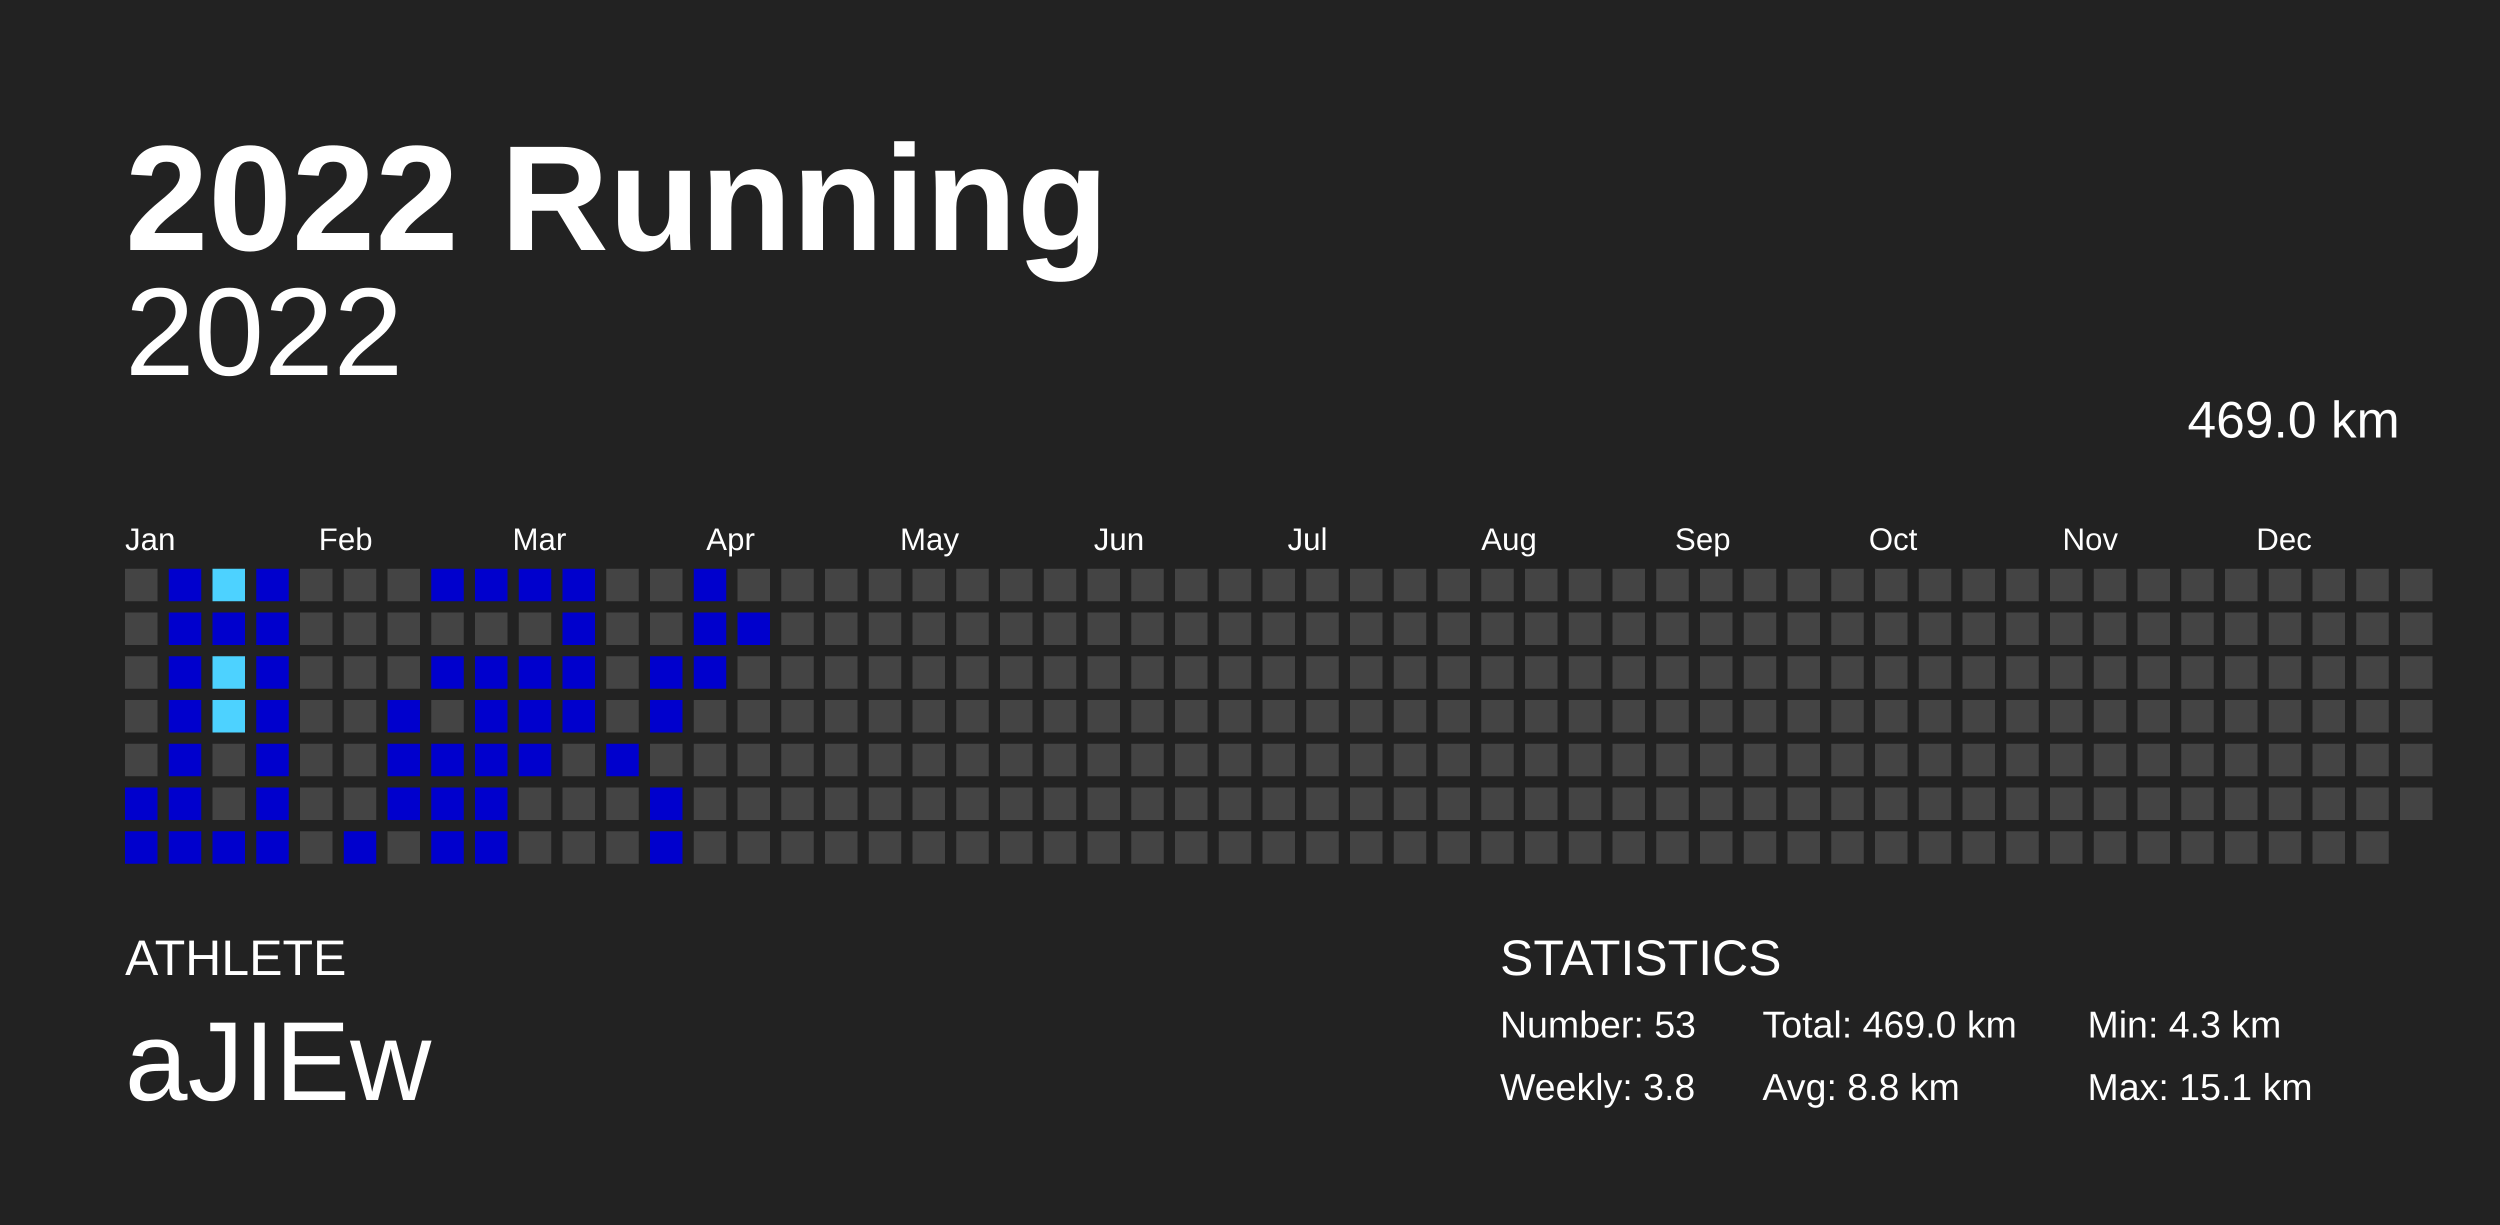
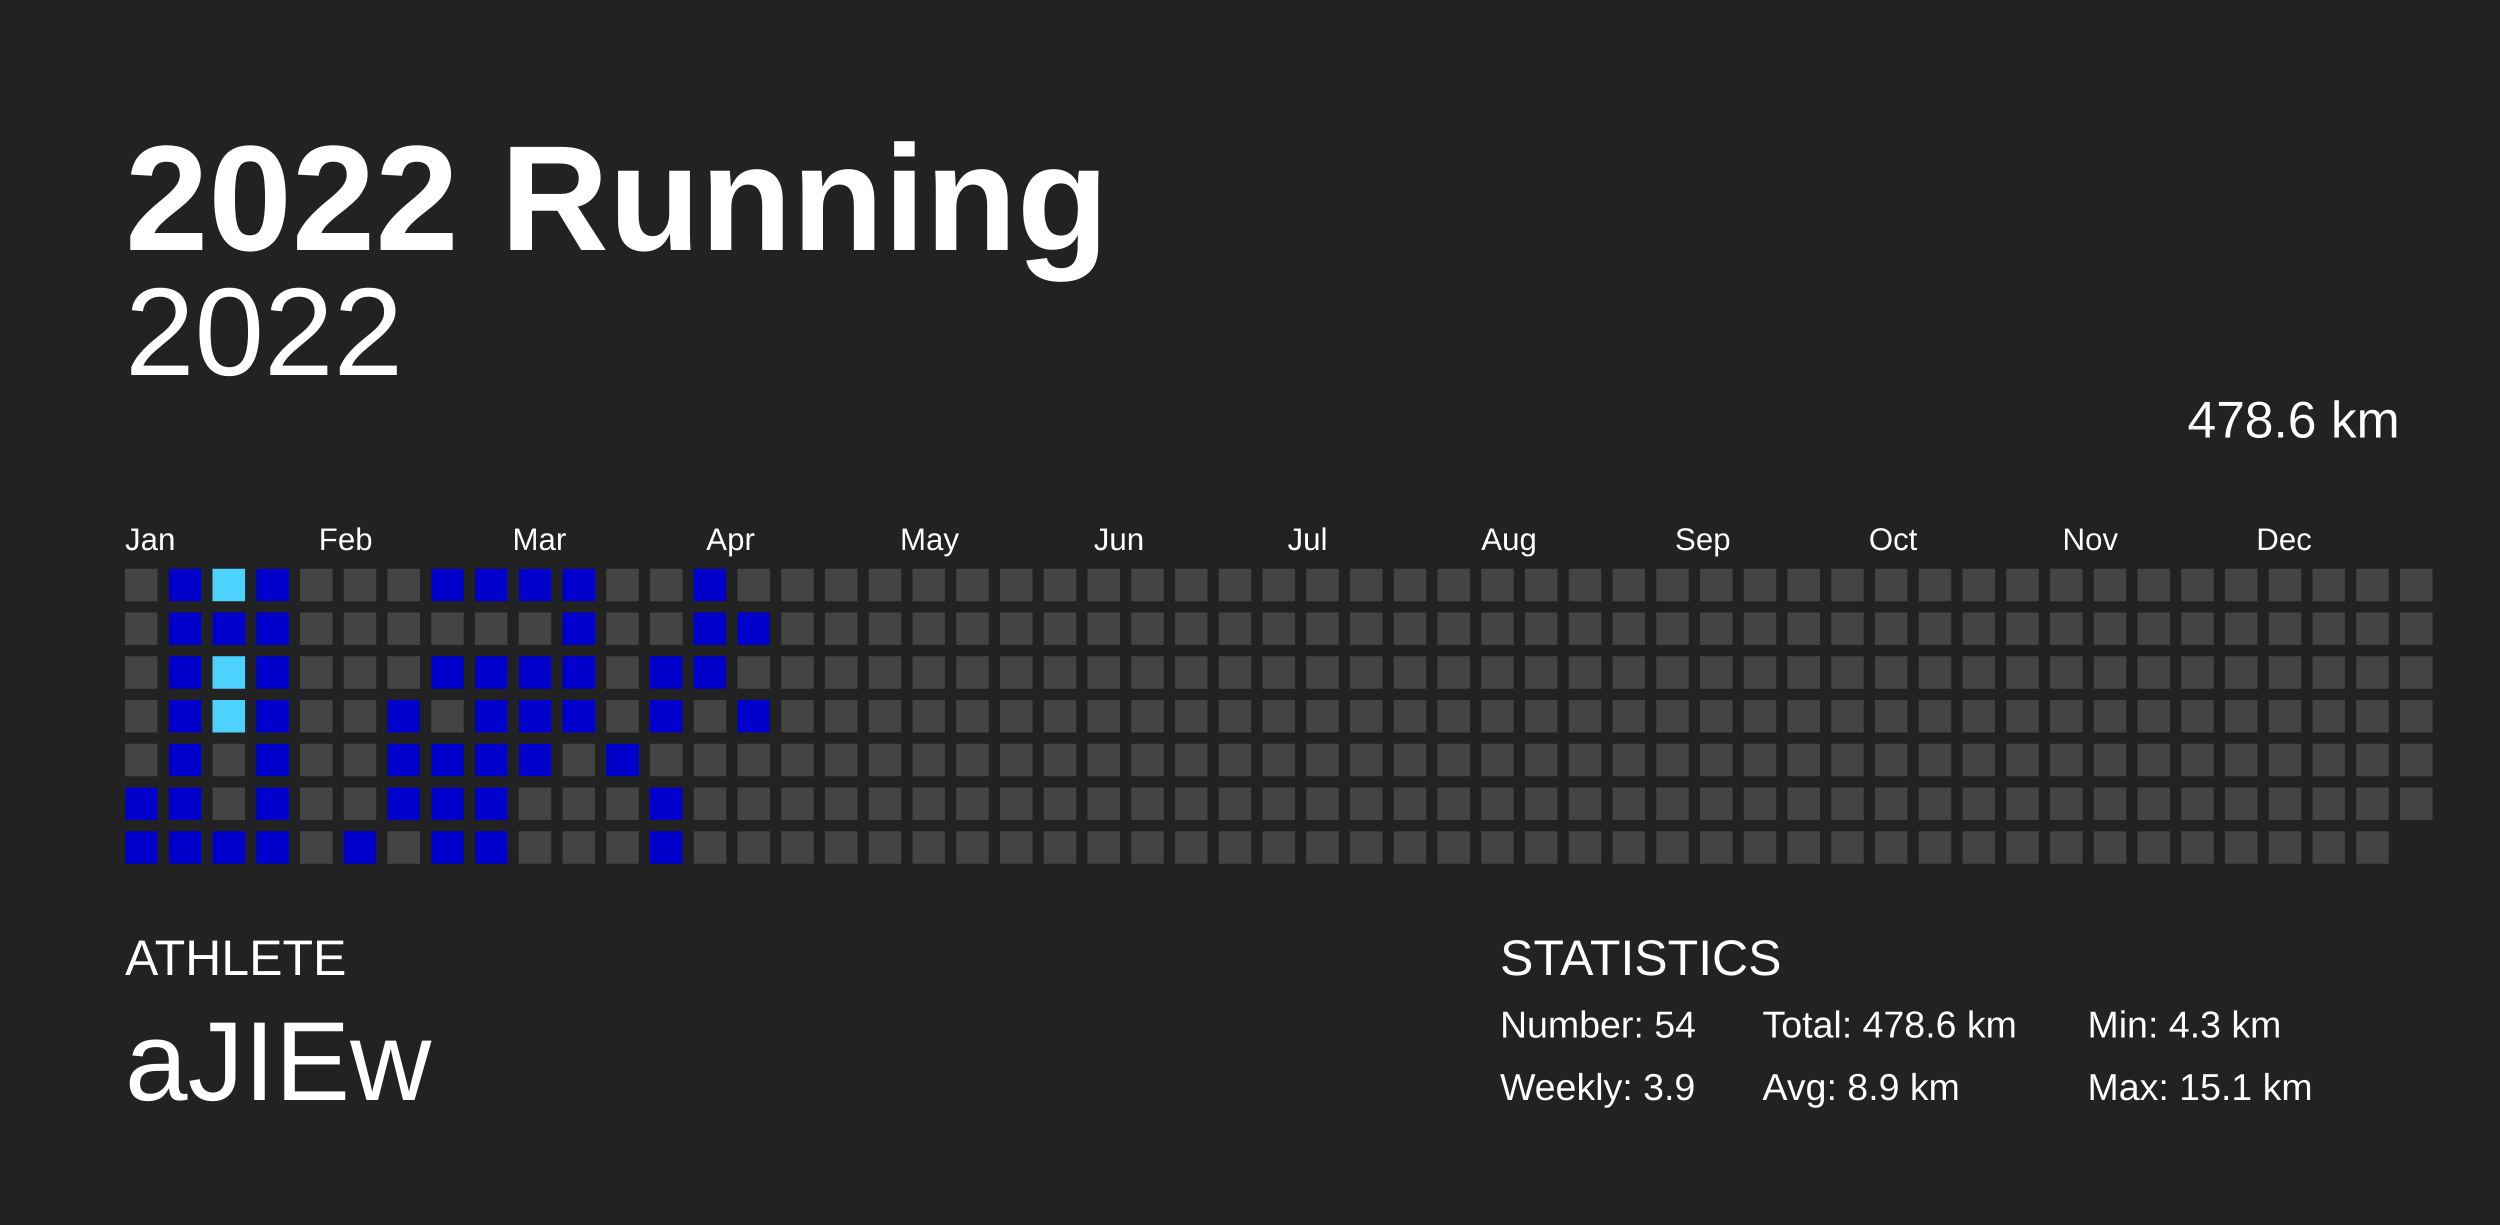
<svg xmlns="http://www.w3.org/2000/svg" baseProfile="full" height="98mm" version="1.1" viewBox="0,0,200,98" width="200mm">
  <defs />
  <rect fill="#222222" height="98" width="200" x="0" y="0" />
  <text fill="#FFFFFF" style="font-size:12px; font-family:Arial; font-weight:bold;" x="10" y="20">2022 Running</text>
  <text fill="#FFFFFF" style="font-size:4px; font-family:Arial" x="10" y="78">ATHLETE</text>
  <text fill="#FFFFFF" style="font-size:9px; font-family:Arial" x="10" y="88">aJIEw</text>
  <text fill="#FFFFFF" style="font-size:4px; font-family:Arial" x="120" y="78">STATISTICS</text>
-   <text fill="#FFFFFF" style="font-size:3px; font-family:Arial" x="120" y="83">Number: 53</text>
-   <text fill="#FFFFFF" style="font-size:3px; font-family:Arial" x="120" y="88">Weekly: 3.8</text>
-   <text fill="#FFFFFF" style="font-size:3px; font-family:Arial" x="141" y="83">Total: 469.0 km</text>
-   <text fill="#FFFFFF" style="font-size:3px; font-family:Arial" x="141" y="88">Avg: 8.8 km</text>
+   <text fill="#FFFFFF" style="font-size:3px; font-family:Arial" x="120" y="83">Number: 54</text>
+   <text fill="#FFFFFF" style="font-size:3px; font-family:Arial" x="120" y="88">Weekly: 3.9</text>
+   <text fill="#FFFFFF" style="font-size:3px; font-family:Arial" x="141" y="83">Total: 478.6 km</text>
+   <text fill="#FFFFFF" style="font-size:3px; font-family:Arial" x="141" y="88">Avg: 8.9 km</text>
  <text fill="#FFFFFF" style="font-size:3px; font-family:Arial" x="167" y="83">Min: 4.3 km</text>
  <text fill="#FFFFFF" style="font-size:3px; font-family:Arial" x="167" y="88">Max: 15.1 km</text>
  <text alignment-baseline="hanging" fill="#FFFFFF" style="font-size:10.0px; font-family:Arial;" x="10" y="30">2022</text>
-   <text alignment-baseline="hanging" fill="#FFFFFF" style="font-size:4.125px; font-family:Arial;" x="175" y="35">469.0 km</text>
+   <text alignment-baseline="hanging" fill="#FFFFFF" style="font-size:4.125px; font-family:Arial;" x="175" y="35">478.6 km</text>
  <text fill="#FFFFFF" style="font-size:2.5px; font-family:Arial" x="10.0" y="44">Jan</text>
  <text fill="#FFFFFF" style="font-size:2.5px; font-family:Arial" x="25.5" y="44">Feb</text>
  <text fill="#FFFFFF" style="font-size:2.5px; font-family:Arial" x="41.0" y="44">Mar</text>
  <text fill="#FFFFFF" style="font-size:2.5px; font-family:Arial" x="56.5" y="44">Apr</text>
  <text fill="#FFFFFF" style="font-size:2.5px; font-family:Arial" x="72.0" y="44">May</text>
  <text fill="#FFFFFF" style="font-size:2.5px; font-family:Arial" x="87.5" y="44">Jun</text>
  <text fill="#FFFFFF" style="font-size:2.5px; font-family:Arial" x="103.0" y="44">Jul</text>
  <text fill="#FFFFFF" style="font-size:2.5px; font-family:Arial" x="118.5" y="44">Aug</text>
  <text fill="#FFFFFF" style="font-size:2.5px; font-family:Arial" x="134.0" y="44">Sep</text>
  <text fill="#FFFFFF" style="font-size:2.5px; font-family:Arial" x="149.5" y="44">Oct</text>
  <text fill="#FFFFFF" style="font-size:2.5px; font-family:Arial" x="165.0" y="44">Nov</text>
  <text fill="#FFFFFF" style="font-size:2.5px; font-family:Arial" x="180.5" y="44">Dec</text>
  <rect fill="#444444" height="2.6" width="2.6" x="10.0" y="45.5" />
  <rect fill="#444444" height="2.6" width="2.6" x="10.0" y="49.0" />
  <rect fill="#444444" height="2.6" width="2.6" x="10.0" y="52.5" />
  <rect fill="#444444" height="2.6" width="2.6" x="10.0" y="56.0" />
  <rect fill="#444444" height="2.6" width="2.6" x="10.0" y="59.5" />
  <rect fill="mediumblue" height="2.6" width="2.6" x="10.0" y="63.0" />
  <rect fill="mediumblue" height="2.6" width="2.6" x="10.0" y="66.5" />
  <rect fill="mediumblue" height="2.6" width="2.6" x="13.5" y="45.5" />
  <rect fill="mediumblue" height="2.6" width="2.6" x="13.5" y="49.0" />
  <rect fill="mediumblue" height="2.6" width="2.6" x="13.5" y="52.5" />
  <rect fill="mediumblue" height="2.6" width="2.6" x="13.5" y="56.0" />
  <rect fill="mediumblue" height="2.6" width="2.6" x="13.5" y="59.5" />
  <rect fill="mediumblue" height="2.6" width="2.6" x="13.5" y="63.0" />
  <rect fill="mediumblue" height="2.6" width="2.6" x="13.5" y="66.5" />
  <rect fill="#4dd2ff" height="2.6" width="2.6" x="17.0" y="45.5" />
  <rect fill="mediumblue" height="2.6" width="2.6" x="17.0" y="49.0" />
  <rect fill="#4dd2ff" height="2.6" width="2.6" x="17.0" y="52.5" />
  <rect fill="#4dd2ff" height="2.6" width="2.6" x="17.0" y="56.0" />
  <rect fill="#444444" height="2.6" width="2.6" x="17.0" y="59.5" />
  <rect fill="#444444" height="2.6" width="2.6" x="17.0" y="63.0" />
  <rect fill="mediumblue" height="2.6" width="2.6" x="17.0" y="66.5" />
  <rect fill="mediumblue" height="2.6" width="2.6" x="20.5" y="45.5" />
  <rect fill="mediumblue" height="2.6" width="2.6" x="20.5" y="49.0" />
  <rect fill="mediumblue" height="2.6" width="2.6" x="20.5" y="52.5" />
  <rect fill="mediumblue" height="2.6" width="2.6" x="20.5" y="56.0" />
  <rect fill="mediumblue" height="2.6" width="2.6" x="20.5" y="59.5" />
  <rect fill="mediumblue" height="2.6" width="2.6" x="20.5" y="63.0" />
  <rect fill="mediumblue" height="2.6" width="2.6" x="20.5" y="66.5" />
  <rect fill="#444444" height="2.6" width="2.6" x="24.0" y="45.5" />
  <rect fill="#444444" height="2.6" width="2.6" x="24.0" y="49.0" />
  <rect fill="#444444" height="2.6" width="2.6" x="24.0" y="52.5" />
  <rect fill="#444444" height="2.6" width="2.6" x="24.0" y="56.0" />
  <rect fill="#444444" height="2.6" width="2.6" x="24.0" y="59.5" />
  <rect fill="#444444" height="2.6" width="2.6" x="24.0" y="63.0" />
  <rect fill="#444444" height="2.6" width="2.6" x="24.0" y="66.5" />
  <rect fill="#444444" height="2.6" width="2.6" x="27.5" y="45.5" />
  <rect fill="#444444" height="2.6" width="2.6" x="27.5" y="49.0" />
  <rect fill="#444444" height="2.6" width="2.6" x="27.5" y="52.5" />
  <rect fill="#444444" height="2.6" width="2.6" x="27.5" y="56.0" />
  <rect fill="#444444" height="2.6" width="2.6" x="27.5" y="59.5" />
  <rect fill="#444444" height="2.6" width="2.6" x="27.5" y="63.0" />
  <rect fill="mediumblue" height="2.6" width="2.6" x="27.5" y="66.5" />
  <rect fill="#444444" height="2.6" width="2.6" x="31.0" y="45.5" />
  <rect fill="#444444" height="2.6" width="2.6" x="31.0" y="49.0" />
  <rect fill="#444444" height="2.6" width="2.6" x="31.0" y="52.5" />
  <rect fill="mediumblue" height="2.6" width="2.6" x="31.0" y="56.0" />
  <rect fill="mediumblue" height="2.6" width="2.6" x="31.0" y="59.5" />
  <rect fill="mediumblue" height="2.6" width="2.6" x="31.0" y="63.0" />
  <rect fill="#444444" height="2.6" width="2.6" x="31.0" y="66.5" />
  <rect fill="mediumblue" height="2.6" width="2.6" x="34.5" y="45.5" />
  <rect fill="#444444" height="2.6" width="2.6" x="34.5" y="49.0" />
  <rect fill="mediumblue" height="2.6" width="2.6" x="34.5" y="52.5" />
  <rect fill="#444444" height="2.6" width="2.6" x="34.5" y="56.0" />
  <rect fill="mediumblue" height="2.6" width="2.6" x="34.5" y="59.5" />
  <rect fill="mediumblue" height="2.6" width="2.6" x="34.5" y="63.0" />
  <rect fill="mediumblue" height="2.6" width="2.6" x="34.5" y="66.5" />
  <rect fill="mediumblue" height="2.6" width="2.6" x="38.0" y="45.5" />
  <rect fill="#444444" height="2.6" width="2.6" x="38.0" y="49.0" />
  <rect fill="mediumblue" height="2.6" width="2.6" x="38.0" y="52.5" />
  <rect fill="mediumblue" height="2.6" width="2.6" x="38.0" y="56.0" />
  <rect fill="mediumblue" height="2.6" width="2.6" x="38.0" y="59.5" />
  <rect fill="mediumblue" height="2.6" width="2.6" x="38.0" y="63.0" />
  <rect fill="mediumblue" height="2.6" width="2.6" x="38.0" y="66.5" />
  <rect fill="mediumblue" height="2.6" width="2.6" x="41.5" y="45.5" />
  <rect fill="#444444" height="2.6" width="2.6" x="41.5" y="49.0" />
  <rect fill="mediumblue" height="2.6" width="2.6" x="41.5" y="52.5" />
  <rect fill="mediumblue" height="2.6" width="2.6" x="41.5" y="56.0" />
  <rect fill="mediumblue" height="2.6" width="2.6" x="41.5" y="59.5" />
  <rect fill="#444444" height="2.6" width="2.6" x="41.5" y="63.0" />
  <rect fill="#444444" height="2.6" width="2.6" x="41.5" y="66.5" />
  <rect fill="mediumblue" height="2.6" width="2.6" x="45.0" y="45.5" />
  <rect fill="mediumblue" height="2.6" width="2.6" x="45.0" y="49.0" />
  <rect fill="mediumblue" height="2.6" width="2.6" x="45.0" y="52.5" />
  <rect fill="mediumblue" height="2.6" width="2.6" x="45.0" y="56.0" />
  <rect fill="#444444" height="2.6" width="2.6" x="45.0" y="59.5" />
  <rect fill="#444444" height="2.6" width="2.6" x="45.0" y="63.0" />
  <rect fill="#444444" height="2.6" width="2.6" x="45.0" y="66.5" />
  <rect fill="#444444" height="2.6" width="2.6" x="48.5" y="45.5" />
  <rect fill="#444444" height="2.6" width="2.6" x="48.5" y="49.0" />
  <rect fill="#444444" height="2.6" width="2.6" x="48.5" y="52.5" />
  <rect fill="#444444" height="2.6" width="2.6" x="48.5" y="56.0" />
  <rect fill="mediumblue" height="2.6" width="2.6" x="48.5" y="59.5" />
  <rect fill="#444444" height="2.6" width="2.6" x="48.5" y="63.0" />
  <rect fill="#444444" height="2.6" width="2.6" x="48.5" y="66.5" />
  <rect fill="#444444" height="2.6" width="2.6" x="52.0" y="45.5" />
  <rect fill="#444444" height="2.6" width="2.6" x="52.0" y="49.0" />
  <rect fill="mediumblue" height="2.6" width="2.6" x="52.0" y="52.5" />
  <rect fill="mediumblue" height="2.6" width="2.6" x="52.0" y="56.0" />
  <rect fill="#444444" height="2.6" width="2.6" x="52.0" y="59.5" />
  <rect fill="mediumblue" height="2.6" width="2.6" x="52.0" y="63.0" />
  <rect fill="mediumblue" height="2.6" width="2.6" x="52.0" y="66.5" />
  <rect fill="mediumblue" height="2.6" width="2.6" x="55.5" y="45.5" />
  <rect fill="mediumblue" height="2.6" width="2.6" x="55.5" y="49.0" />
  <rect fill="mediumblue" height="2.6" width="2.6" x="55.5" y="52.5" />
  <rect fill="#444444" height="2.6" width="2.6" x="55.5" y="56.0" />
  <rect fill="#444444" height="2.6" width="2.6" x="55.5" y="59.5" />
  <rect fill="#444444" height="2.6" width="2.6" x="55.5" y="63.0" />
  <rect fill="#444444" height="2.6" width="2.6" x="55.5" y="66.5" />
  <rect fill="#444444" height="2.6" width="2.6" x="59.0" y="45.5" />
  <rect fill="mediumblue" height="2.6" width="2.6" x="59.0" y="49.0" />
  <rect fill="#444444" height="2.6" width="2.6" x="59.0" y="52.5" />
-   <rect fill="#444444" height="2.6" width="2.6" x="59.0" y="56.0" />
+   <rect fill="mediumblue" height="2.6" width="2.6" x="59.0" y="56.0" />
  <rect fill="#444444" height="2.6" width="2.6" x="59.0" y="59.5" />
  <rect fill="#444444" height="2.6" width="2.6" x="59.0" y="63.0" />
  <rect fill="#444444" height="2.6" width="2.6" x="59.0" y="66.5" />
  <rect fill="#444444" height="2.6" width="2.6" x="62.5" y="45.5" />
  <rect fill="#444444" height="2.6" width="2.6" x="62.5" y="49.0" />
  <rect fill="#444444" height="2.6" width="2.6" x="62.5" y="52.5" />
  <rect fill="#444444" height="2.6" width="2.6" x="62.5" y="56.0" />
  <rect fill="#444444" height="2.6" width="2.6" x="62.5" y="59.5" />
  <rect fill="#444444" height="2.6" width="2.6" x="62.5" y="63.0" />
  <rect fill="#444444" height="2.6" width="2.6" x="62.5" y="66.5" />
  <rect fill="#444444" height="2.6" width="2.6" x="66.0" y="45.5" />
  <rect fill="#444444" height="2.6" width="2.6" x="66.0" y="49.0" />
  <rect fill="#444444" height="2.6" width="2.6" x="66.0" y="52.5" />
  <rect fill="#444444" height="2.6" width="2.6" x="66.0" y="56.0" />
  <rect fill="#444444" height="2.6" width="2.6" x="66.0" y="59.5" />
  <rect fill="#444444" height="2.6" width="2.6" x="66.0" y="63.0" />
  <rect fill="#444444" height="2.6" width="2.6" x="66.0" y="66.5" />
  <rect fill="#444444" height="2.6" width="2.6" x="69.5" y="45.5" />
  <rect fill="#444444" height="2.6" width="2.6" x="69.5" y="49.0" />
  <rect fill="#444444" height="2.6" width="2.6" x="69.5" y="52.5" />
  <rect fill="#444444" height="2.6" width="2.6" x="69.5" y="56.0" />
  <rect fill="#444444" height="2.6" width="2.6" x="69.5" y="59.5" />
  <rect fill="#444444" height="2.6" width="2.6" x="69.5" y="63.0" />
  <rect fill="#444444" height="2.6" width="2.6" x="69.5" y="66.5" />
  <rect fill="#444444" height="2.6" width="2.6" x="73.0" y="45.5" />
  <rect fill="#444444" height="2.6" width="2.6" x="73.0" y="49.0" />
  <rect fill="#444444" height="2.6" width="2.6" x="73.0" y="52.5" />
  <rect fill="#444444" height="2.6" width="2.6" x="73.0" y="56.0" />
  <rect fill="#444444" height="2.6" width="2.6" x="73.0" y="59.5" />
  <rect fill="#444444" height="2.6" width="2.6" x="73.0" y="63.0" />
  <rect fill="#444444" height="2.6" width="2.6" x="73.0" y="66.5" />
  <rect fill="#444444" height="2.6" width="2.6" x="76.5" y="45.5" />
  <rect fill="#444444" height="2.6" width="2.6" x="76.5" y="49.0" />
  <rect fill="#444444" height="2.6" width="2.6" x="76.5" y="52.5" />
  <rect fill="#444444" height="2.6" width="2.6" x="76.5" y="56.0" />
  <rect fill="#444444" height="2.6" width="2.6" x="76.5" y="59.5" />
  <rect fill="#444444" height="2.6" width="2.6" x="76.5" y="63.0" />
  <rect fill="#444444" height="2.6" width="2.6" x="76.5" y="66.5" />
  <rect fill="#444444" height="2.6" width="2.6" x="80.0" y="45.5" />
  <rect fill="#444444" height="2.6" width="2.6" x="80.0" y="49.0" />
  <rect fill="#444444" height="2.6" width="2.6" x="80.0" y="52.5" />
  <rect fill="#444444" height="2.6" width="2.6" x="80.0" y="56.0" />
  <rect fill="#444444" height="2.6" width="2.6" x="80.0" y="59.5" />
  <rect fill="#444444" height="2.6" width="2.6" x="80.0" y="63.0" />
  <rect fill="#444444" height="2.6" width="2.6" x="80.0" y="66.5" />
  <rect fill="#444444" height="2.6" width="2.6" x="83.5" y="45.5" />
  <rect fill="#444444" height="2.6" width="2.6" x="83.5" y="49.0" />
  <rect fill="#444444" height="2.6" width="2.6" x="83.5" y="52.5" />
  <rect fill="#444444" height="2.6" width="2.6" x="83.5" y="56.0" />
  <rect fill="#444444" height="2.6" width="2.6" x="83.5" y="59.5" />
  <rect fill="#444444" height="2.6" width="2.6" x="83.5" y="63.0" />
  <rect fill="#444444" height="2.6" width="2.6" x="83.5" y="66.5" />
  <rect fill="#444444" height="2.6" width="2.6" x="87.0" y="45.5" />
  <rect fill="#444444" height="2.6" width="2.6" x="87.0" y="49.0" />
  <rect fill="#444444" height="2.6" width="2.6" x="87.0" y="52.5" />
  <rect fill="#444444" height="2.6" width="2.6" x="87.0" y="56.0" />
  <rect fill="#444444" height="2.6" width="2.6" x="87.0" y="59.5" />
  <rect fill="#444444" height="2.6" width="2.6" x="87.0" y="63.0" />
  <rect fill="#444444" height="2.6" width="2.6" x="87.0" y="66.5" />
  <rect fill="#444444" height="2.6" width="2.6" x="90.5" y="45.5" />
  <rect fill="#444444" height="2.6" width="2.6" x="90.5" y="49.0" />
  <rect fill="#444444" height="2.6" width="2.6" x="90.5" y="52.5" />
  <rect fill="#444444" height="2.6" width="2.6" x="90.5" y="56.0" />
  <rect fill="#444444" height="2.6" width="2.6" x="90.5" y="59.5" />
  <rect fill="#444444" height="2.6" width="2.6" x="90.5" y="63.0" />
  <rect fill="#444444" height="2.6" width="2.6" x="90.5" y="66.5" />
  <rect fill="#444444" height="2.6" width="2.6" x="94.0" y="45.5" />
  <rect fill="#444444" height="2.6" width="2.6" x="94.0" y="49.0" />
  <rect fill="#444444" height="2.6" width="2.6" x="94.0" y="52.5" />
  <rect fill="#444444" height="2.6" width="2.6" x="94.0" y="56.0" />
  <rect fill="#444444" height="2.6" width="2.6" x="94.0" y="59.5" />
  <rect fill="#444444" height="2.6" width="2.6" x="94.0" y="63.0" />
  <rect fill="#444444" height="2.6" width="2.6" x="94.0" y="66.5" />
  <rect fill="#444444" height="2.6" width="2.6" x="97.5" y="45.5" />
  <rect fill="#444444" height="2.6" width="2.6" x="97.5" y="49.0" />
  <rect fill="#444444" height="2.6" width="2.6" x="97.5" y="52.5" />
  <rect fill="#444444" height="2.6" width="2.6" x="97.5" y="56.0" />
  <rect fill="#444444" height="2.6" width="2.6" x="97.5" y="59.5" />
  <rect fill="#444444" height="2.6" width="2.6" x="97.5" y="63.0" />
  <rect fill="#444444" height="2.6" width="2.6" x="97.5" y="66.5" />
  <rect fill="#444444" height="2.6" width="2.6" x="101.0" y="45.5" />
  <rect fill="#444444" height="2.6" width="2.6" x="101.0" y="49.0" />
  <rect fill="#444444" height="2.6" width="2.6" x="101.0" y="52.5" />
  <rect fill="#444444" height="2.6" width="2.6" x="101.0" y="56.0" />
  <rect fill="#444444" height="2.6" width="2.6" x="101.0" y="59.5" />
  <rect fill="#444444" height="2.6" width="2.6" x="101.0" y="63.0" />
  <rect fill="#444444" height="2.6" width="2.6" x="101.0" y="66.5" />
  <rect fill="#444444" height="2.6" width="2.6" x="104.5" y="45.5" />
  <rect fill="#444444" height="2.6" width="2.6" x="104.5" y="49.0" />
  <rect fill="#444444" height="2.6" width="2.6" x="104.5" y="52.5" />
  <rect fill="#444444" height="2.6" width="2.6" x="104.5" y="56.0" />
  <rect fill="#444444" height="2.6" width="2.6" x="104.5" y="59.5" />
  <rect fill="#444444" height="2.6" width="2.6" x="104.5" y="63.0" />
  <rect fill="#444444" height="2.6" width="2.6" x="104.5" y="66.5" />
  <rect fill="#444444" height="2.6" width="2.6" x="108.0" y="45.5" />
  <rect fill="#444444" height="2.6" width="2.6" x="108.0" y="49.0" />
  <rect fill="#444444" height="2.6" width="2.6" x="108.0" y="52.5" />
  <rect fill="#444444" height="2.6" width="2.6" x="108.0" y="56.0" />
  <rect fill="#444444" height="2.6" width="2.6" x="108.0" y="59.5" />
  <rect fill="#444444" height="2.6" width="2.6" x="108.0" y="63.0" />
  <rect fill="#444444" height="2.6" width="2.6" x="108.0" y="66.5" />
  <rect fill="#444444" height="2.6" width="2.6" x="111.5" y="45.5" />
  <rect fill="#444444" height="2.6" width="2.6" x="111.5" y="49.0" />
  <rect fill="#444444" height="2.6" width="2.6" x="111.5" y="52.5" />
  <rect fill="#444444" height="2.6" width="2.6" x="111.5" y="56.0" />
  <rect fill="#444444" height="2.6" width="2.6" x="111.5" y="59.5" />
  <rect fill="#444444" height="2.6" width="2.6" x="111.5" y="63.0" />
  <rect fill="#444444" height="2.6" width="2.6" x="111.5" y="66.5" />
  <rect fill="#444444" height="2.6" width="2.6" x="115.0" y="45.5" />
  <rect fill="#444444" height="2.6" width="2.6" x="115.0" y="49.0" />
  <rect fill="#444444" height="2.6" width="2.6" x="115.0" y="52.5" />
  <rect fill="#444444" height="2.6" width="2.6" x="115.0" y="56.0" />
  <rect fill="#444444" height="2.6" width="2.6" x="115.0" y="59.5" />
  <rect fill="#444444" height="2.6" width="2.6" x="115.0" y="63.0" />
  <rect fill="#444444" height="2.6" width="2.6" x="115.0" y="66.5" />
  <rect fill="#444444" height="2.6" width="2.6" x="118.5" y="45.5" />
  <rect fill="#444444" height="2.6" width="2.6" x="118.5" y="49.0" />
  <rect fill="#444444" height="2.6" width="2.6" x="118.5" y="52.5" />
  <rect fill="#444444" height="2.6" width="2.6" x="118.5" y="56.0" />
  <rect fill="#444444" height="2.6" width="2.6" x="118.5" y="59.5" />
  <rect fill="#444444" height="2.6" width="2.6" x="118.5" y="63.0" />
  <rect fill="#444444" height="2.6" width="2.6" x="118.5" y="66.5" />
  <rect fill="#444444" height="2.6" width="2.6" x="122.0" y="45.5" />
  <rect fill="#444444" height="2.6" width="2.6" x="122.0" y="49.0" />
  <rect fill="#444444" height="2.6" width="2.6" x="122.0" y="52.5" />
  <rect fill="#444444" height="2.6" width="2.6" x="122.0" y="56.0" />
  <rect fill="#444444" height="2.6" width="2.6" x="122.0" y="59.5" />
  <rect fill="#444444" height="2.6" width="2.6" x="122.0" y="63.0" />
  <rect fill="#444444" height="2.6" width="2.6" x="122.0" y="66.5" />
  <rect fill="#444444" height="2.6" width="2.6" x="125.5" y="45.5" />
  <rect fill="#444444" height="2.6" width="2.6" x="125.5" y="49.0" />
  <rect fill="#444444" height="2.6" width="2.6" x="125.5" y="52.5" />
  <rect fill="#444444" height="2.6" width="2.6" x="125.5" y="56.0" />
  <rect fill="#444444" height="2.6" width="2.6" x="125.5" y="59.5" />
  <rect fill="#444444" height="2.6" width="2.6" x="125.5" y="63.0" />
  <rect fill="#444444" height="2.6" width="2.6" x="125.5" y="66.5" />
  <rect fill="#444444" height="2.6" width="2.6" x="129.0" y="45.5" />
  <rect fill="#444444" height="2.6" width="2.6" x="129.0" y="49.0" />
  <rect fill="#444444" height="2.6" width="2.6" x="129.0" y="52.5" />
  <rect fill="#444444" height="2.6" width="2.6" x="129.0" y="56.0" />
  <rect fill="#444444" height="2.6" width="2.6" x="129.0" y="59.5" />
  <rect fill="#444444" height="2.6" width="2.6" x="129.0" y="63.0" />
  <rect fill="#444444" height="2.6" width="2.6" x="129.0" y="66.5" />
  <rect fill="#444444" height="2.6" width="2.6" x="132.5" y="45.5" />
  <rect fill="#444444" height="2.6" width="2.6" x="132.5" y="49.0" />
  <rect fill="#444444" height="2.6" width="2.6" x="132.5" y="52.5" />
  <rect fill="#444444" height="2.6" width="2.6" x="132.5" y="56.0" />
  <rect fill="#444444" height="2.6" width="2.6" x="132.5" y="59.5" />
  <rect fill="#444444" height="2.6" width="2.6" x="132.5" y="63.0" />
  <rect fill="#444444" height="2.6" width="2.6" x="132.5" y="66.5" />
  <rect fill="#444444" height="2.6" width="2.6" x="136.0" y="45.5" />
  <rect fill="#444444" height="2.6" width="2.6" x="136.0" y="49.0" />
  <rect fill="#444444" height="2.6" width="2.6" x="136.0" y="52.5" />
  <rect fill="#444444" height="2.6" width="2.6" x="136.0" y="56.0" />
  <rect fill="#444444" height="2.6" width="2.6" x="136.0" y="59.5" />
  <rect fill="#444444" height="2.6" width="2.6" x="136.0" y="63.0" />
  <rect fill="#444444" height="2.6" width="2.6" x="136.0" y="66.5" />
  <rect fill="#444444" height="2.6" width="2.6" x="139.5" y="45.5" />
  <rect fill="#444444" height="2.6" width="2.6" x="139.5" y="49.0" />
  <rect fill="#444444" height="2.6" width="2.6" x="139.5" y="52.5" />
  <rect fill="#444444" height="2.6" width="2.6" x="139.5" y="56.0" />
  <rect fill="#444444" height="2.6" width="2.6" x="139.5" y="59.5" />
  <rect fill="#444444" height="2.6" width="2.6" x="139.5" y="63.0" />
  <rect fill="#444444" height="2.6" width="2.6" x="139.5" y="66.5" />
  <rect fill="#444444" height="2.6" width="2.6" x="143.0" y="45.5" />
  <rect fill="#444444" height="2.6" width="2.6" x="143.0" y="49.0" />
  <rect fill="#444444" height="2.6" width="2.6" x="143.0" y="52.5" />
  <rect fill="#444444" height="2.6" width="2.6" x="143.0" y="56.0" />
  <rect fill="#444444" height="2.6" width="2.6" x="143.0" y="59.5" />
  <rect fill="#444444" height="2.6" width="2.6" x="143.0" y="63.0" />
  <rect fill="#444444" height="2.6" width="2.6" x="143.0" y="66.5" />
  <rect fill="#444444" height="2.6" width="2.6" x="146.5" y="45.5" />
  <rect fill="#444444" height="2.6" width="2.6" x="146.5" y="49.0" />
  <rect fill="#444444" height="2.6" width="2.6" x="146.5" y="52.5" />
  <rect fill="#444444" height="2.6" width="2.6" x="146.5" y="56.0" />
  <rect fill="#444444" height="2.6" width="2.6" x="146.5" y="59.5" />
  <rect fill="#444444" height="2.6" width="2.6" x="146.5" y="63.0" />
  <rect fill="#444444" height="2.6" width="2.6" x="146.5" y="66.5" />
  <rect fill="#444444" height="2.6" width="2.6" x="150.0" y="45.5" />
  <rect fill="#444444" height="2.6" width="2.6" x="150.0" y="49.0" />
  <rect fill="#444444" height="2.6" width="2.6" x="150.0" y="52.5" />
  <rect fill="#444444" height="2.6" width="2.6" x="150.0" y="56.0" />
  <rect fill="#444444" height="2.6" width="2.6" x="150.0" y="59.5" />
  <rect fill="#444444" height="2.6" width="2.6" x="150.0" y="63.0" />
  <rect fill="#444444" height="2.6" width="2.6" x="150.0" y="66.5" />
  <rect fill="#444444" height="2.6" width="2.6" x="153.5" y="45.5" />
  <rect fill="#444444" height="2.6" width="2.6" x="153.5" y="49.0" />
  <rect fill="#444444" height="2.6" width="2.6" x="153.5" y="52.5" />
  <rect fill="#444444" height="2.6" width="2.6" x="153.5" y="56.0" />
  <rect fill="#444444" height="2.6" width="2.6" x="153.5" y="59.5" />
  <rect fill="#444444" height="2.6" width="2.6" x="153.5" y="63.0" />
  <rect fill="#444444" height="2.6" width="2.6" x="153.5" y="66.5" />
  <rect fill="#444444" height="2.6" width="2.6" x="157.0" y="45.5" />
  <rect fill="#444444" height="2.6" width="2.6" x="157.0" y="49.0" />
  <rect fill="#444444" height="2.6" width="2.6" x="157.0" y="52.5" />
  <rect fill="#444444" height="2.6" width="2.6" x="157.0" y="56.0" />
  <rect fill="#444444" height="2.6" width="2.6" x="157.0" y="59.5" />
  <rect fill="#444444" height="2.6" width="2.6" x="157.0" y="63.0" />
  <rect fill="#444444" height="2.6" width="2.6" x="157.0" y="66.5" />
  <rect fill="#444444" height="2.6" width="2.6" x="160.5" y="45.5" />
  <rect fill="#444444" height="2.6" width="2.6" x="160.5" y="49.0" />
  <rect fill="#444444" height="2.6" width="2.6" x="160.5" y="52.5" />
  <rect fill="#444444" height="2.6" width="2.6" x="160.5" y="56.0" />
  <rect fill="#444444" height="2.6" width="2.6" x="160.5" y="59.5" />
  <rect fill="#444444" height="2.6" width="2.6" x="160.5" y="63.0" />
  <rect fill="#444444" height="2.6" width="2.6" x="160.5" y="66.5" />
  <rect fill="#444444" height="2.6" width="2.6" x="164.0" y="45.5" />
  <rect fill="#444444" height="2.6" width="2.6" x="164.0" y="49.0" />
  <rect fill="#444444" height="2.6" width="2.6" x="164.0" y="52.5" />
  <rect fill="#444444" height="2.6" width="2.6" x="164.0" y="56.0" />
  <rect fill="#444444" height="2.6" width="2.6" x="164.0" y="59.5" />
  <rect fill="#444444" height="2.6" width="2.6" x="164.0" y="63.0" />
  <rect fill="#444444" height="2.6" width="2.6" x="164.0" y="66.5" />
  <rect fill="#444444" height="2.6" width="2.6" x="167.5" y="45.5" />
  <rect fill="#444444" height="2.6" width="2.6" x="167.5" y="49.0" />
  <rect fill="#444444" height="2.6" width="2.6" x="167.5" y="52.5" />
  <rect fill="#444444" height="2.6" width="2.6" x="167.5" y="56.0" />
  <rect fill="#444444" height="2.6" width="2.6" x="167.5" y="59.5" />
  <rect fill="#444444" height="2.6" width="2.6" x="167.5" y="63.0" />
  <rect fill="#444444" height="2.6" width="2.6" x="167.5" y="66.5" />
  <rect fill="#444444" height="2.6" width="2.6" x="171.0" y="45.5" />
  <rect fill="#444444" height="2.6" width="2.6" x="171.0" y="49.0" />
  <rect fill="#444444" height="2.6" width="2.6" x="171.0" y="52.5" />
  <rect fill="#444444" height="2.6" width="2.6" x="171.0" y="56.0" />
  <rect fill="#444444" height="2.6" width="2.6" x="171.0" y="59.5" />
  <rect fill="#444444" height="2.6" width="2.6" x="171.0" y="63.0" />
  <rect fill="#444444" height="2.6" width="2.6" x="171.0" y="66.5" />
  <rect fill="#444444" height="2.6" width="2.6" x="174.5" y="45.5" />
  <rect fill="#444444" height="2.6" width="2.6" x="174.5" y="49.0" />
  <rect fill="#444444" height="2.6" width="2.6" x="174.5" y="52.5" />
  <rect fill="#444444" height="2.6" width="2.6" x="174.5" y="56.0" />
  <rect fill="#444444" height="2.6" width="2.6" x="174.5" y="59.5" />
  <rect fill="#444444" height="2.6" width="2.6" x="174.5" y="63.0" />
  <rect fill="#444444" height="2.6" width="2.6" x="174.5" y="66.5" />
  <rect fill="#444444" height="2.6" width="2.6" x="178.0" y="45.5" />
  <rect fill="#444444" height="2.6" width="2.6" x="178.0" y="49.0" />
  <rect fill="#444444" height="2.6" width="2.6" x="178.0" y="52.5" />
  <rect fill="#444444" height="2.6" width="2.6" x="178.0" y="56.0" />
  <rect fill="#444444" height="2.6" width="2.6" x="178.0" y="59.5" />
  <rect fill="#444444" height="2.6" width="2.6" x="178.0" y="63.0" />
  <rect fill="#444444" height="2.6" width="2.6" x="178.0" y="66.5" />
  <rect fill="#444444" height="2.6" width="2.6" x="181.5" y="45.5" />
  <rect fill="#444444" height="2.6" width="2.6" x="181.5" y="49.0" />
  <rect fill="#444444" height="2.6" width="2.6" x="181.5" y="52.5" />
  <rect fill="#444444" height="2.6" width="2.6" x="181.5" y="56.0" />
  <rect fill="#444444" height="2.6" width="2.6" x="181.5" y="59.5" />
  <rect fill="#444444" height="2.6" width="2.6" x="181.5" y="63.0" />
  <rect fill="#444444" height="2.6" width="2.6" x="181.5" y="66.5" />
  <rect fill="#444444" height="2.6" width="2.6" x="185.0" y="45.5" />
  <rect fill="#444444" height="2.6" width="2.6" x="185.0" y="49.0" />
  <rect fill="#444444" height="2.6" width="2.6" x="185.0" y="52.5" />
  <rect fill="#444444" height="2.6" width="2.6" x="185.0" y="56.0" />
  <rect fill="#444444" height="2.6" width="2.6" x="185.0" y="59.5" />
  <rect fill="#444444" height="2.6" width="2.6" x="185.0" y="63.0" />
  <rect fill="#444444" height="2.6" width="2.6" x="185.0" y="66.5" />
  <rect fill="#444444" height="2.6" width="2.6" x="188.5" y="45.5" />
  <rect fill="#444444" height="2.6" width="2.6" x="188.5" y="49.0" />
  <rect fill="#444444" height="2.6" width="2.6" x="188.5" y="52.5" />
  <rect fill="#444444" height="2.6" width="2.6" x="188.5" y="56.0" />
  <rect fill="#444444" height="2.6" width="2.6" x="188.5" y="59.5" />
  <rect fill="#444444" height="2.6" width="2.6" x="188.5" y="63.0" />
  <rect fill="#444444" height="2.6" width="2.6" x="188.5" y="66.5" />
  <rect fill="#444444" height="2.6" width="2.6" x="192.0" y="45.5" />
  <rect fill="#444444" height="2.6" width="2.6" x="192.0" y="49.0" />
  <rect fill="#444444" height="2.6" width="2.6" x="192.0" y="52.5" />
  <rect fill="#444444" height="2.6" width="2.6" x="192.0" y="56.0" />
  <rect fill="#444444" height="2.6" width="2.6" x="192.0" y="59.5" />
  <rect fill="#444444" height="2.6" width="2.6" x="192.0" y="63.0" />
</svg>
